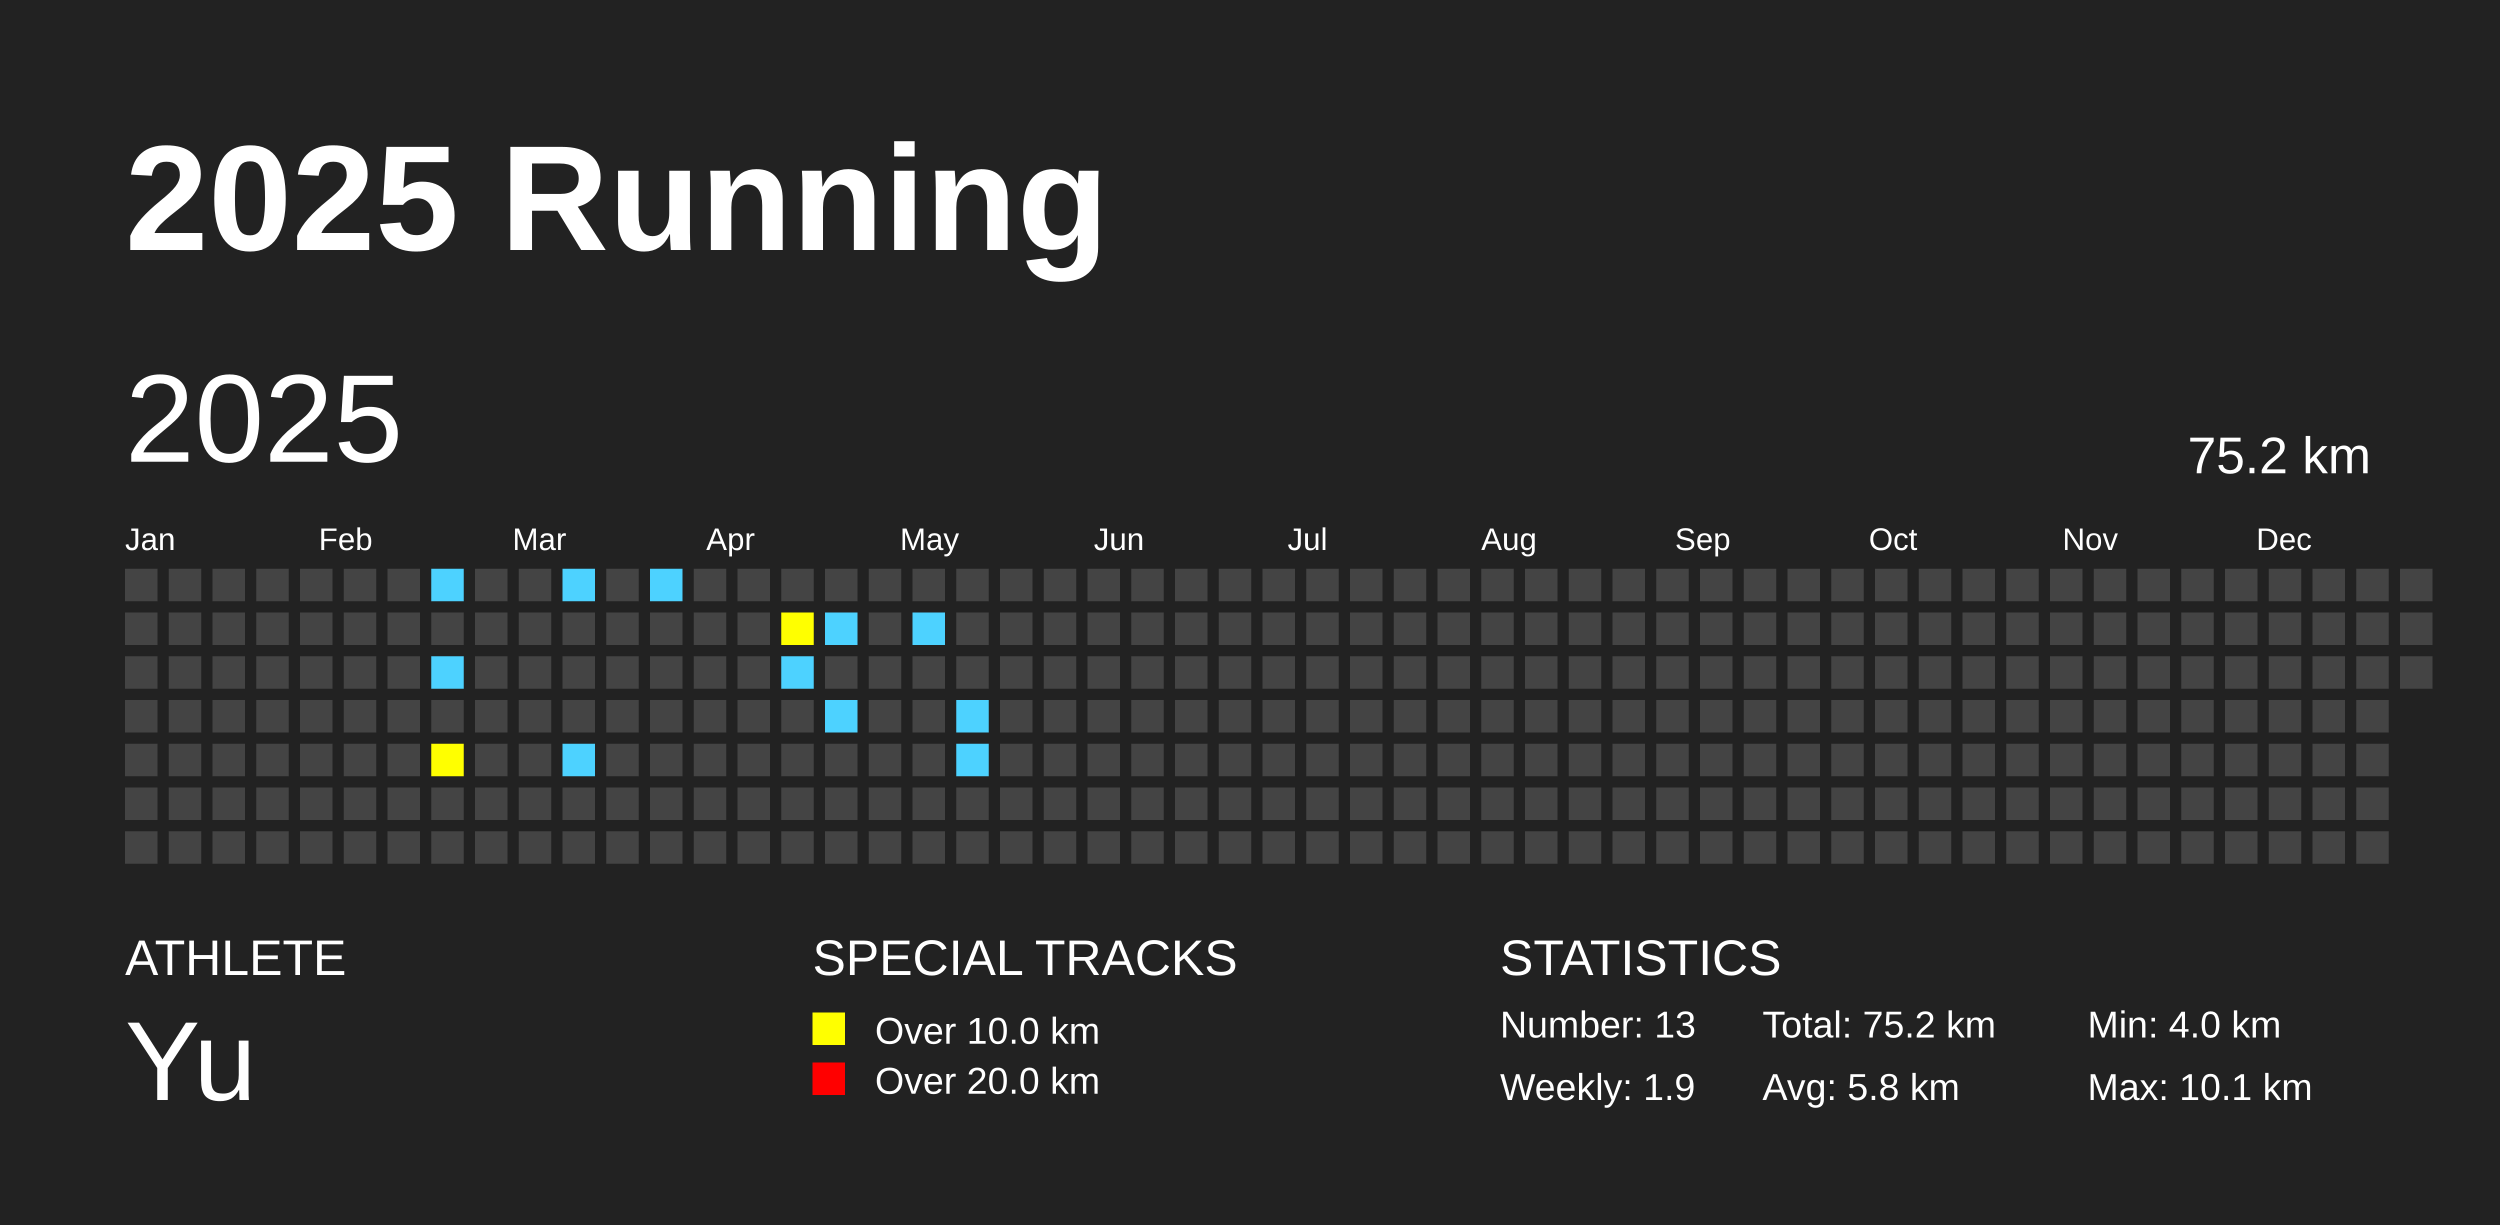
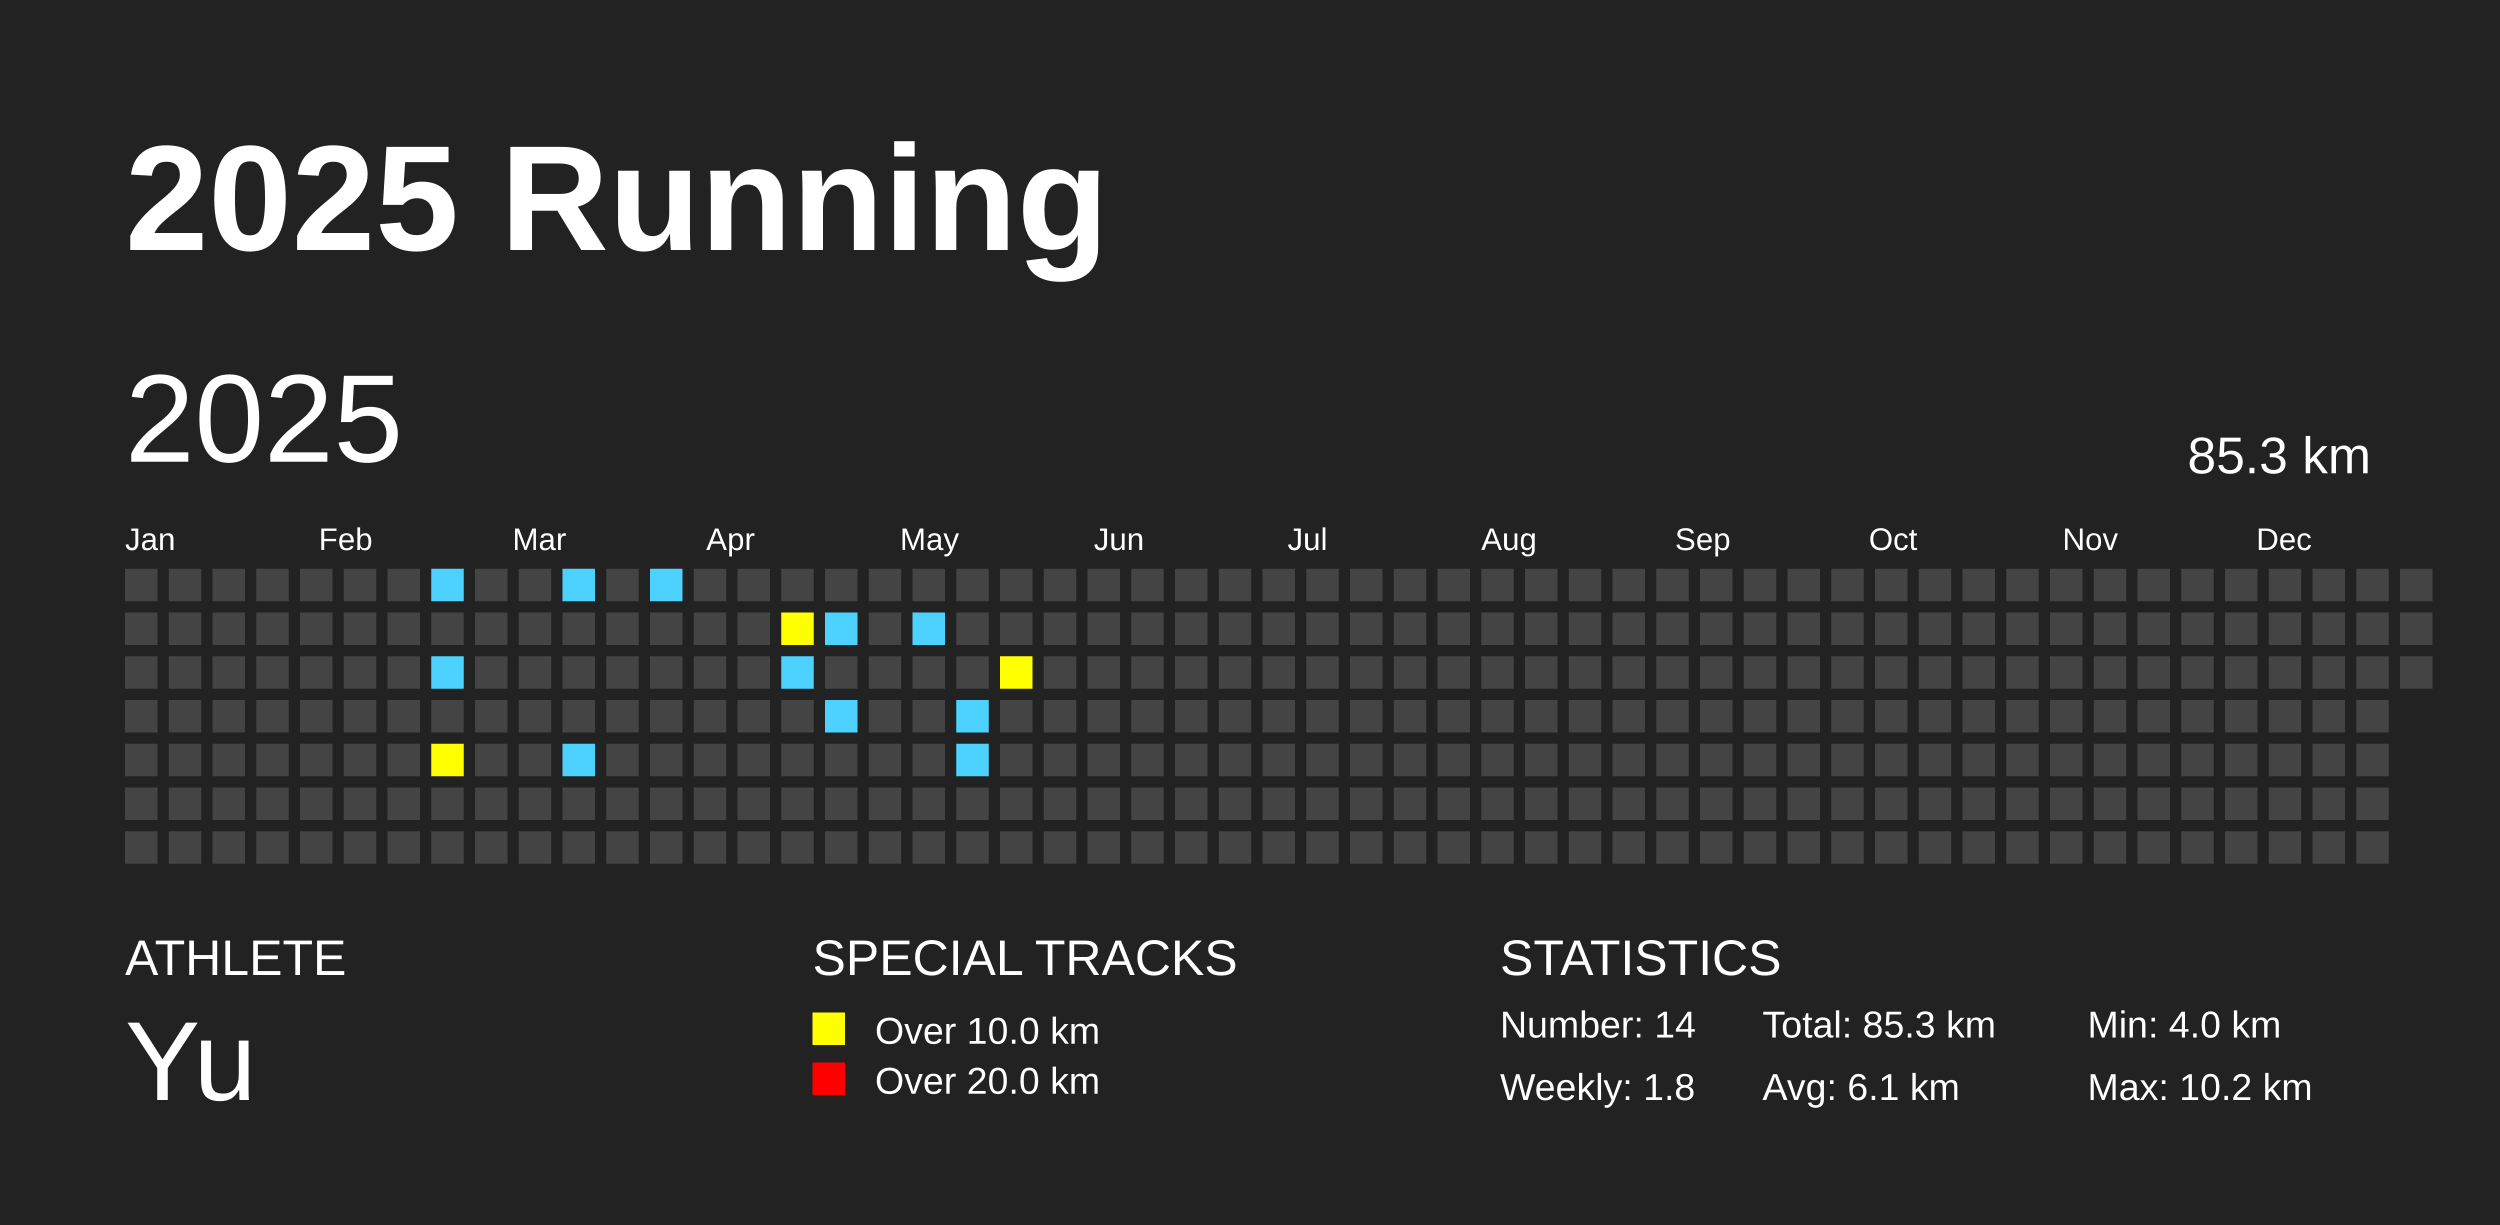
<svg xmlns="http://www.w3.org/2000/svg" baseProfile="full" height="98mm" version="1.1" viewBox="0,0,200,98" width="200mm">
  <defs />
  <rect fill="#222222" height="98" width="200" x="0" y="0" />
  <text fill="#FFFFFF" style="font-size:12px; font-family:Arial; font-weight:bold;" x="10" y="20">2025 Running</text>
  <text fill="#FFFFFF" style="font-size:4px; font-family:Arial" x="10" y="78">ATHLETE</text>
  <text fill="#FFFFFF" style="font-size:9px; font-family:Arial" x="10" y="88">Yu</text>
  <text fill="#FFFFFF" style="font-size:4px; font-family:Arial" x="65" y="78">SPECIAL TRACKS</text>
  <rect fill="yellow" height="2.6" width="2.6" x="65" y="81" />
  <text fill="#FFFFFF" style="font-size:3px; font-family:Arial" x="70" y="83.5">Over 10.0 km</text>
  <rect fill="red" height="2.6" width="2.6" x="65" y="85" />
  <text fill="#FFFFFF" style="font-size:3px; font-family:Arial" x="70" y="87.5">Over 20.0 km</text>
  <text fill="#FFFFFF" style="font-size:4px; font-family:Arial" x="120" y="78">STATISTICS</text>
-   <text fill="#FFFFFF" style="font-size:3px; font-family:Arial" x="120" y="83">Number: 13</text>
-   <text fill="#FFFFFF" style="font-size:3px; font-family:Arial" x="120" y="88">Weekly: 1.9</text>
-   <text fill="#FFFFFF" style="font-size:3px; font-family:Arial" x="141" y="83">Total: 75.2 km</text>
-   <text fill="#FFFFFF" style="font-size:3px; font-family:Arial" x="141" y="88">Avg: 5.8 km</text>
+   <text fill="#FFFFFF" style="font-size:3px; font-family:Arial" x="120" y="83">Number: 14</text>
+   <text fill="#FFFFFF" style="font-size:3px; font-family:Arial" x="120" y="88">Weekly: 1.8</text>
+   <text fill="#FFFFFF" style="font-size:3px; font-family:Arial" x="141" y="83">Total: 85.3 km</text>
+   <text fill="#FFFFFF" style="font-size:3px; font-family:Arial" x="141" y="88">Avg: 6.1 km</text>
  <text fill="#FFFFFF" style="font-size:3px; font-family:Arial" x="167" y="83">Min: 4.0 km</text>
-   <text fill="#FFFFFF" style="font-size:3px; font-family:Arial" x="167" y="88">Max: 10.1 km</text>
+   <text fill="#FFFFFF" style="font-size:3px; font-family:Arial" x="167" y="88">Max: 10.2 km</text>
  <text dominant-baseline="hanging" fill="#FFFFFF" style="font-size:10.0px; font-family:Arial;" x="10" y="30">2025</text>
-   <text dominant-baseline="hanging" fill="#FFFFFF" style="font-size:4.125px; font-family:Arial;" x="175" y="35">75.2 km</text>
+   <text dominant-baseline="hanging" fill="#FFFFFF" style="font-size:4.125px; font-family:Arial;" x="175" y="35">85.3 km</text>
  <text fill="#FFFFFF" style="font-size:2.5px; font-family:Arial" x="10.0" y="44">Jan</text>
  <text fill="#FFFFFF" style="font-size:2.5px; font-family:Arial" x="25.5" y="44">Feb</text>
  <text fill="#FFFFFF" style="font-size:2.5px; font-family:Arial" x="41.0" y="44">Mar</text>
  <text fill="#FFFFFF" style="font-size:2.5px; font-family:Arial" x="56.5" y="44">Apr</text>
  <text fill="#FFFFFF" style="font-size:2.5px; font-family:Arial" x="72.0" y="44">May</text>
  <text fill="#FFFFFF" style="font-size:2.5px; font-family:Arial" x="87.5" y="44">Jun</text>
  <text fill="#FFFFFF" style="font-size:2.5px; font-family:Arial" x="103.0" y="44">Jul</text>
  <text fill="#FFFFFF" style="font-size:2.5px; font-family:Arial" x="118.5" y="44">Aug</text>
  <text fill="#FFFFFF" style="font-size:2.5px; font-family:Arial" x="134.0" y="44">Sep</text>
  <text fill="#FFFFFF" style="font-size:2.5px; font-family:Arial" x="149.5" y="44">Oct</text>
  <text fill="#FFFFFF" style="font-size:2.5px; font-family:Arial" x="165.0" y="44">Nov</text>
  <text fill="#FFFFFF" style="font-size:2.5px; font-family:Arial" x="180.5" y="44">Dec</text>
  <rect fill="#444444" height="2.6" width="2.6" x="10.0" y="45.5" />
  <rect fill="#444444" height="2.6" width="2.6" x="10.0" y="49.0" />
  <rect fill="#444444" height="2.6" width="2.6" x="10.0" y="52.5" />
  <rect fill="#444444" height="2.6" width="2.6" x="10.0" y="56.0" />
  <rect fill="#444444" height="2.6" width="2.6" x="10.0" y="59.5" />
  <rect fill="#444444" height="2.6" width="2.6" x="10.0" y="63.0" />
  <rect fill="#444444" height="2.6" width="2.6" x="10.0" y="66.5" />
  <rect fill="#444444" height="2.6" width="2.6" x="13.5" y="45.5" />
  <rect fill="#444444" height="2.6" width="2.6" x="13.5" y="49.0" />
  <rect fill="#444444" height="2.6" width="2.6" x="13.5" y="52.5" />
  <rect fill="#444444" height="2.6" width="2.6" x="13.5" y="56.0" />
  <rect fill="#444444" height="2.6" width="2.6" x="13.5" y="59.5" />
  <rect fill="#444444" height="2.6" width="2.6" x="13.5" y="63.0" />
  <rect fill="#444444" height="2.6" width="2.6" x="13.5" y="66.5" />
  <rect fill="#444444" height="2.6" width="2.6" x="17.0" y="45.5" />
  <rect fill="#444444" height="2.6" width="2.6" x="17.0" y="49.0" />
  <rect fill="#444444" height="2.6" width="2.6" x="17.0" y="52.5" />
  <rect fill="#444444" height="2.6" width="2.6" x="17.0" y="56.0" />
  <rect fill="#444444" height="2.6" width="2.6" x="17.0" y="59.5" />
  <rect fill="#444444" height="2.6" width="2.6" x="17.0" y="63.0" />
  <rect fill="#444444" height="2.6" width="2.6" x="17.0" y="66.5" />
  <rect fill="#444444" height="2.6" width="2.6" x="20.5" y="45.5" />
  <rect fill="#444444" height="2.6" width="2.6" x="20.5" y="49.0" />
  <rect fill="#444444" height="2.6" width="2.6" x="20.5" y="52.5" />
  <rect fill="#444444" height="2.6" width="2.6" x="20.5" y="56.0" />
  <rect fill="#444444" height="2.6" width="2.6" x="20.5" y="59.5" />
  <rect fill="#444444" height="2.6" width="2.6" x="20.5" y="63.0" />
  <rect fill="#444444" height="2.6" width="2.6" x="20.5" y="66.5" />
  <rect fill="#444444" height="2.6" width="2.6" x="24.0" y="45.5" />
  <rect fill="#444444" height="2.6" width="2.6" x="24.0" y="49.0" />
  <rect fill="#444444" height="2.6" width="2.6" x="24.0" y="52.5" />
  <rect fill="#444444" height="2.6" width="2.6" x="24.0" y="56.0" />
  <rect fill="#444444" height="2.6" width="2.6" x="24.0" y="59.5" />
  <rect fill="#444444" height="2.6" width="2.6" x="24.0" y="63.0" />
  <rect fill="#444444" height="2.6" width="2.6" x="24.0" y="66.5" />
  <rect fill="#444444" height="2.6" width="2.6" x="27.5" y="45.5" />
  <rect fill="#444444" height="2.6" width="2.6" x="27.5" y="49.0" />
  <rect fill="#444444" height="2.6" width="2.6" x="27.5" y="52.5" />
  <rect fill="#444444" height="2.6" width="2.6" x="27.5" y="56.0" />
  <rect fill="#444444" height="2.6" width="2.6" x="27.5" y="59.5" />
  <rect fill="#444444" height="2.6" width="2.6" x="27.5" y="63.0" />
  <rect fill="#444444" height="2.6" width="2.6" x="27.5" y="66.5" />
  <rect fill="#444444" height="2.6" width="2.6" x="31.0" y="45.5" />
  <rect fill="#444444" height="2.6" width="2.6" x="31.0" y="49.0" />
  <rect fill="#444444" height="2.6" width="2.6" x="31.0" y="52.5" />
  <rect fill="#444444" height="2.6" width="2.6" x="31.0" y="56.0" />
  <rect fill="#444444" height="2.6" width="2.6" x="31.0" y="59.5" />
  <rect fill="#444444" height="2.6" width="2.6" x="31.0" y="63.0" />
  <rect fill="#444444" height="2.6" width="2.6" x="31.0" y="66.5" />
  <rect fill="#4DD2FF" height="2.6" width="2.6" x="34.5" y="45.5" />
  <rect fill="#444444" height="2.6" width="2.6" x="34.5" y="49.0" />
  <rect fill="#4DD2FF" height="2.6" width="2.6" x="34.5" y="52.5" />
  <rect fill="#444444" height="2.6" width="2.6" x="34.5" y="56.0" />
  <rect fill="yellow" height="2.6" width="2.6" x="34.5" y="59.5" />
  <rect fill="#444444" height="2.6" width="2.6" x="34.5" y="63.0" />
  <rect fill="#444444" height="2.6" width="2.6" x="34.5" y="66.5" />
  <rect fill="#444444" height="2.6" width="2.6" x="38.0" y="45.5" />
  <rect fill="#444444" height="2.6" width="2.6" x="38.0" y="49.0" />
  <rect fill="#444444" height="2.6" width="2.6" x="38.0" y="52.5" />
  <rect fill="#444444" height="2.6" width="2.6" x="38.0" y="56.0" />
  <rect fill="#444444" height="2.6" width="2.6" x="38.0" y="59.5" />
  <rect fill="#444444" height="2.6" width="2.6" x="38.0" y="63.0" />
  <rect fill="#444444" height="2.6" width="2.6" x="38.0" y="66.5" />
  <rect fill="#444444" height="2.6" width="2.6" x="41.5" y="45.5" />
  <rect fill="#444444" height="2.6" width="2.6" x="41.5" y="49.0" />
  <rect fill="#444444" height="2.6" width="2.6" x="41.5" y="52.5" />
  <rect fill="#444444" height="2.6" width="2.6" x="41.5" y="56.0" />
  <rect fill="#444444" height="2.6" width="2.6" x="41.5" y="59.5" />
  <rect fill="#444444" height="2.6" width="2.6" x="41.5" y="63.0" />
  <rect fill="#444444" height="2.6" width="2.6" x="41.5" y="66.5" />
  <rect fill="#4DD2FF" height="2.6" width="2.6" x="45.0" y="45.5" />
  <rect fill="#444444" height="2.6" width="2.6" x="45.0" y="49.0" />
  <rect fill="#444444" height="2.6" width="2.6" x="45.0" y="52.5" />
  <rect fill="#444444" height="2.6" width="2.6" x="45.0" y="56.0" />
  <rect fill="#4DD2FF" height="2.6" width="2.6" x="45.0" y="59.5" />
  <rect fill="#444444" height="2.6" width="2.6" x="45.0" y="63.0" />
  <rect fill="#444444" height="2.6" width="2.6" x="45.0" y="66.5" />
  <rect fill="#444444" height="2.6" width="2.6" x="48.5" y="45.5" />
  <rect fill="#444444" height="2.6" width="2.6" x="48.5" y="49.0" />
  <rect fill="#444444" height="2.6" width="2.6" x="48.5" y="52.5" />
  <rect fill="#444444" height="2.6" width="2.6" x="48.5" y="56.0" />
  <rect fill="#444444" height="2.6" width="2.6" x="48.5" y="59.5" />
  <rect fill="#444444" height="2.6" width="2.6" x="48.5" y="63.0" />
  <rect fill="#444444" height="2.6" width="2.6" x="48.5" y="66.5" />
  <rect fill="#4DD2FF" height="2.6" width="2.6" x="52.0" y="45.5" />
  <rect fill="#444444" height="2.6" width="2.6" x="52.0" y="49.0" />
  <rect fill="#444444" height="2.6" width="2.6" x="52.0" y="52.5" />
  <rect fill="#444444" height="2.6" width="2.6" x="52.0" y="56.0" />
  <rect fill="#444444" height="2.6" width="2.6" x="52.0" y="59.5" />
  <rect fill="#444444" height="2.6" width="2.6" x="52.0" y="63.0" />
  <rect fill="#444444" height="2.6" width="2.6" x="52.0" y="66.5" />
  <rect fill="#444444" height="2.6" width="2.6" x="55.5" y="45.5" />
  <rect fill="#444444" height="2.6" width="2.6" x="55.5" y="49.0" />
  <rect fill="#444444" height="2.6" width="2.6" x="55.5" y="52.5" />
  <rect fill="#444444" height="2.6" width="2.6" x="55.5" y="56.0" />
  <rect fill="#444444" height="2.6" width="2.6" x="55.5" y="59.5" />
  <rect fill="#444444" height="2.6" width="2.6" x="55.5" y="63.0" />
  <rect fill="#444444" height="2.6" width="2.6" x="55.5" y="66.5" />
  <rect fill="#444444" height="2.6" width="2.6" x="59.0" y="45.5" />
  <rect fill="#444444" height="2.6" width="2.6" x="59.0" y="49.0" />
  <rect fill="#444444" height="2.6" width="2.6" x="59.0" y="52.5" />
  <rect fill="#444444" height="2.6" width="2.6" x="59.0" y="56.0" />
  <rect fill="#444444" height="2.6" width="2.6" x="59.0" y="59.5" />
  <rect fill="#444444" height="2.6" width="2.6" x="59.0" y="63.0" />
  <rect fill="#444444" height="2.6" width="2.6" x="59.0" y="66.5" />
  <rect fill="#444444" height="2.6" width="2.6" x="62.5" y="45.5" />
  <rect fill="yellow" height="2.6" width="2.6" x="62.5" y="49.0" />
  <rect fill="#4DD2FF" height="2.6" width="2.6" x="62.5" y="52.5" />
  <rect fill="#444444" height="2.6" width="2.6" x="62.5" y="56.0" />
  <rect fill="#444444" height="2.6" width="2.6" x="62.5" y="59.5" />
  <rect fill="#444444" height="2.6" width="2.6" x="62.5" y="63.0" />
  <rect fill="#444444" height="2.6" width="2.6" x="62.5" y="66.5" />
  <rect fill="#444444" height="2.6" width="2.6" x="66.0" y="45.5" />
  <rect fill="#4DD2FF" height="2.6" width="2.6" x="66.0" y="49.0" />
  <rect fill="#444444" height="2.6" width="2.6" x="66.0" y="52.5" />
  <rect fill="#4DD2FF" height="2.6" width="2.6" x="66.0" y="56.0" />
  <rect fill="#444444" height="2.6" width="2.6" x="66.0" y="59.5" />
  <rect fill="#444444" height="2.6" width="2.6" x="66.0" y="63.0" />
  <rect fill="#444444" height="2.6" width="2.6" x="66.0" y="66.5" />
  <rect fill="#444444" height="2.6" width="2.6" x="69.5" y="45.5" />
  <rect fill="#444444" height="2.6" width="2.6" x="69.5" y="49.0" />
  <rect fill="#444444" height="2.6" width="2.6" x="69.5" y="52.5" />
  <rect fill="#444444" height="2.6" width="2.6" x="69.5" y="56.0" />
  <rect fill="#444444" height="2.6" width="2.6" x="69.5" y="59.5" />
  <rect fill="#444444" height="2.6" width="2.6" x="69.5" y="63.0" />
  <rect fill="#444444" height="2.6" width="2.6" x="69.5" y="66.5" />
  <rect fill="#444444" height="2.6" width="2.6" x="73.0" y="45.5" />
  <rect fill="#4DD2FF" height="2.6" width="2.6" x="73.0" y="49.0" />
  <rect fill="#444444" height="2.6" width="2.6" x="73.0" y="52.5" />
  <rect fill="#444444" height="2.6" width="2.6" x="73.0" y="56.0" />
  <rect fill="#444444" height="2.6" width="2.6" x="73.0" y="59.5" />
  <rect fill="#444444" height="2.6" width="2.6" x="73.0" y="63.0" />
  <rect fill="#444444" height="2.6" width="2.6" x="73.0" y="66.5" />
  <rect fill="#444444" height="2.6" width="2.6" x="76.5" y="45.5" />
  <rect fill="#444444" height="2.6" width="2.6" x="76.5" y="49.0" />
  <rect fill="#444444" height="2.6" width="2.6" x="76.5" y="52.5" />
  <rect fill="#4DD2FF" height="2.6" width="2.6" x="76.5" y="56.0" />
  <rect fill="#4DD2FF" height="2.6" width="2.6" x="76.5" y="59.5" />
  <rect fill="#444444" height="2.6" width="2.6" x="76.5" y="63.0" />
  <rect fill="#444444" height="2.6" width="2.6" x="76.5" y="66.5" />
  <rect fill="#444444" height="2.6" width="2.6" x="80.0" y="45.5" />
  <rect fill="#444444" height="2.6" width="2.6" x="80.0" y="49.0" />
-   <rect fill="#444444" height="2.6" width="2.6" x="80.0" y="52.5" />
+   <rect fill="yellow" height="2.6" width="2.6" x="80.0" y="52.5" />
  <rect fill="#444444" height="2.6" width="2.6" x="80.0" y="56.0" />
  <rect fill="#444444" height="2.6" width="2.6" x="80.0" y="59.5" />
  <rect fill="#444444" height="2.6" width="2.6" x="80.0" y="63.0" />
  <rect fill="#444444" height="2.6" width="2.6" x="80.0" y="66.5" />
  <rect fill="#444444" height="2.6" width="2.6" x="83.5" y="45.5" />
  <rect fill="#444444" height="2.6" width="2.6" x="83.5" y="49.0" />
  <rect fill="#444444" height="2.6" width="2.6" x="83.5" y="52.5" />
  <rect fill="#444444" height="2.6" width="2.6" x="83.5" y="56.0" />
  <rect fill="#444444" height="2.6" width="2.6" x="83.5" y="59.5" />
  <rect fill="#444444" height="2.6" width="2.6" x="83.5" y="63.0" />
  <rect fill="#444444" height="2.6" width="2.6" x="83.5" y="66.5" />
  <rect fill="#444444" height="2.6" width="2.6" x="87.0" y="45.5" />
  <rect fill="#444444" height="2.6" width="2.6" x="87.0" y="49.0" />
  <rect fill="#444444" height="2.6" width="2.6" x="87.0" y="52.5" />
  <rect fill="#444444" height="2.6" width="2.6" x="87.0" y="56.0" />
  <rect fill="#444444" height="2.6" width="2.6" x="87.0" y="59.5" />
  <rect fill="#444444" height="2.6" width="2.6" x="87.0" y="63.0" />
  <rect fill="#444444" height="2.6" width="2.6" x="87.0" y="66.5" />
  <rect fill="#444444" height="2.6" width="2.6" x="90.5" y="45.5" />
  <rect fill="#444444" height="2.6" width="2.6" x="90.5" y="49.0" />
  <rect fill="#444444" height="2.6" width="2.6" x="90.5" y="52.5" />
  <rect fill="#444444" height="2.6" width="2.6" x="90.5" y="56.0" />
  <rect fill="#444444" height="2.6" width="2.6" x="90.5" y="59.5" />
  <rect fill="#444444" height="2.6" width="2.6" x="90.5" y="63.0" />
  <rect fill="#444444" height="2.6" width="2.6" x="90.5" y="66.5" />
  <rect fill="#444444" height="2.6" width="2.6" x="94.0" y="45.5" />
  <rect fill="#444444" height="2.6" width="2.6" x="94.0" y="49.0" />
  <rect fill="#444444" height="2.6" width="2.6" x="94.0" y="52.5" />
  <rect fill="#444444" height="2.6" width="2.6" x="94.0" y="56.0" />
  <rect fill="#444444" height="2.6" width="2.6" x="94.0" y="59.5" />
  <rect fill="#444444" height="2.6" width="2.6" x="94.0" y="63.0" />
  <rect fill="#444444" height="2.6" width="2.6" x="94.0" y="66.5" />
  <rect fill="#444444" height="2.6" width="2.6" x="97.5" y="45.5" />
  <rect fill="#444444" height="2.6" width="2.6" x="97.5" y="49.0" />
  <rect fill="#444444" height="2.6" width="2.6" x="97.5" y="52.5" />
  <rect fill="#444444" height="2.6" width="2.6" x="97.5" y="56.0" />
  <rect fill="#444444" height="2.6" width="2.6" x="97.5" y="59.5" />
  <rect fill="#444444" height="2.6" width="2.6" x="97.5" y="63.0" />
  <rect fill="#444444" height="2.6" width="2.6" x="97.5" y="66.5" />
  <rect fill="#444444" height="2.6" width="2.6" x="101.0" y="45.5" />
  <rect fill="#444444" height="2.6" width="2.6" x="101.0" y="49.0" />
  <rect fill="#444444" height="2.6" width="2.6" x="101.0" y="52.5" />
  <rect fill="#444444" height="2.6" width="2.6" x="101.0" y="56.0" />
  <rect fill="#444444" height="2.6" width="2.6" x="101.0" y="59.5" />
  <rect fill="#444444" height="2.6" width="2.6" x="101.0" y="63.0" />
  <rect fill="#444444" height="2.6" width="2.6" x="101.0" y="66.5" />
  <rect fill="#444444" height="2.6" width="2.6" x="104.5" y="45.5" />
  <rect fill="#444444" height="2.6" width="2.6" x="104.5" y="49.0" />
  <rect fill="#444444" height="2.6" width="2.6" x="104.5" y="52.5" />
  <rect fill="#444444" height="2.6" width="2.6" x="104.5" y="56.0" />
  <rect fill="#444444" height="2.6" width="2.6" x="104.5" y="59.5" />
  <rect fill="#444444" height="2.6" width="2.6" x="104.5" y="63.0" />
  <rect fill="#444444" height="2.6" width="2.6" x="104.5" y="66.5" />
  <rect fill="#444444" height="2.6" width="2.6" x="108.0" y="45.5" />
  <rect fill="#444444" height="2.6" width="2.6" x="108.0" y="49.0" />
  <rect fill="#444444" height="2.6" width="2.6" x="108.0" y="52.5" />
  <rect fill="#444444" height="2.6" width="2.6" x="108.0" y="56.0" />
  <rect fill="#444444" height="2.6" width="2.6" x="108.0" y="59.5" />
  <rect fill="#444444" height="2.6" width="2.6" x="108.0" y="63.0" />
  <rect fill="#444444" height="2.6" width="2.6" x="108.0" y="66.5" />
  <rect fill="#444444" height="2.6" width="2.6" x="111.5" y="45.5" />
  <rect fill="#444444" height="2.6" width="2.6" x="111.5" y="49.0" />
  <rect fill="#444444" height="2.6" width="2.6" x="111.5" y="52.5" />
  <rect fill="#444444" height="2.6" width="2.6" x="111.5" y="56.0" />
  <rect fill="#444444" height="2.6" width="2.6" x="111.5" y="59.5" />
  <rect fill="#444444" height="2.6" width="2.6" x="111.5" y="63.0" />
  <rect fill="#444444" height="2.6" width="2.6" x="111.5" y="66.5" />
  <rect fill="#444444" height="2.6" width="2.6" x="115.0" y="45.5" />
  <rect fill="#444444" height="2.6" width="2.6" x="115.0" y="49.0" />
  <rect fill="#444444" height="2.6" width="2.6" x="115.0" y="52.5" />
  <rect fill="#444444" height="2.6" width="2.6" x="115.0" y="56.0" />
  <rect fill="#444444" height="2.6" width="2.6" x="115.0" y="59.5" />
  <rect fill="#444444" height="2.6" width="2.6" x="115.0" y="63.0" />
  <rect fill="#444444" height="2.6" width="2.6" x="115.0" y="66.5" />
  <rect fill="#444444" height="2.6" width="2.6" x="118.5" y="45.5" />
  <rect fill="#444444" height="2.6" width="2.6" x="118.5" y="49.0" />
  <rect fill="#444444" height="2.6" width="2.6" x="118.5" y="52.5" />
  <rect fill="#444444" height="2.6" width="2.6" x="118.5" y="56.0" />
  <rect fill="#444444" height="2.6" width="2.6" x="118.5" y="59.5" />
  <rect fill="#444444" height="2.6" width="2.6" x="118.5" y="63.0" />
  <rect fill="#444444" height="2.6" width="2.6" x="118.5" y="66.5" />
  <rect fill="#444444" height="2.6" width="2.6" x="122.0" y="45.5" />
  <rect fill="#444444" height="2.6" width="2.6" x="122.0" y="49.0" />
  <rect fill="#444444" height="2.6" width="2.6" x="122.0" y="52.5" />
  <rect fill="#444444" height="2.6" width="2.6" x="122.0" y="56.0" />
  <rect fill="#444444" height="2.6" width="2.6" x="122.0" y="59.5" />
  <rect fill="#444444" height="2.6" width="2.6" x="122.0" y="63.0" />
  <rect fill="#444444" height="2.6" width="2.6" x="122.0" y="66.5" />
  <rect fill="#444444" height="2.6" width="2.6" x="125.5" y="45.5" />
  <rect fill="#444444" height="2.6" width="2.6" x="125.5" y="49.0" />
  <rect fill="#444444" height="2.6" width="2.6" x="125.5" y="52.5" />
  <rect fill="#444444" height="2.6" width="2.6" x="125.5" y="56.0" />
  <rect fill="#444444" height="2.6" width="2.6" x="125.5" y="59.5" />
  <rect fill="#444444" height="2.6" width="2.6" x="125.5" y="63.0" />
  <rect fill="#444444" height="2.6" width="2.6" x="125.5" y="66.5" />
  <rect fill="#444444" height="2.6" width="2.6" x="129.0" y="45.5" />
  <rect fill="#444444" height="2.6" width="2.6" x="129.0" y="49.0" />
  <rect fill="#444444" height="2.6" width="2.6" x="129.0" y="52.5" />
  <rect fill="#444444" height="2.6" width="2.6" x="129.0" y="56.0" />
  <rect fill="#444444" height="2.6" width="2.6" x="129.0" y="59.5" />
  <rect fill="#444444" height="2.6" width="2.6" x="129.0" y="63.0" />
  <rect fill="#444444" height="2.6" width="2.6" x="129.0" y="66.5" />
  <rect fill="#444444" height="2.6" width="2.6" x="132.5" y="45.5" />
  <rect fill="#444444" height="2.6" width="2.6" x="132.5" y="49.0" />
  <rect fill="#444444" height="2.6" width="2.6" x="132.5" y="52.5" />
  <rect fill="#444444" height="2.6" width="2.6" x="132.5" y="56.0" />
  <rect fill="#444444" height="2.6" width="2.6" x="132.5" y="59.5" />
  <rect fill="#444444" height="2.6" width="2.6" x="132.5" y="63.0" />
  <rect fill="#444444" height="2.6" width="2.6" x="132.5" y="66.5" />
  <rect fill="#444444" height="2.6" width="2.6" x="136.0" y="45.5" />
  <rect fill="#444444" height="2.6" width="2.6" x="136.0" y="49.0" />
  <rect fill="#444444" height="2.6" width="2.6" x="136.0" y="52.5" />
  <rect fill="#444444" height="2.6" width="2.6" x="136.0" y="56.0" />
  <rect fill="#444444" height="2.6" width="2.6" x="136.0" y="59.5" />
  <rect fill="#444444" height="2.6" width="2.6" x="136.0" y="63.0" />
  <rect fill="#444444" height="2.6" width="2.6" x="136.0" y="66.5" />
  <rect fill="#444444" height="2.6" width="2.6" x="139.5" y="45.5" />
  <rect fill="#444444" height="2.6" width="2.6" x="139.5" y="49.0" />
  <rect fill="#444444" height="2.6" width="2.6" x="139.5" y="52.5" />
  <rect fill="#444444" height="2.6" width="2.6" x="139.5" y="56.0" />
  <rect fill="#444444" height="2.6" width="2.6" x="139.5" y="59.5" />
  <rect fill="#444444" height="2.6" width="2.6" x="139.5" y="63.0" />
  <rect fill="#444444" height="2.6" width="2.6" x="139.5" y="66.5" />
  <rect fill="#444444" height="2.6" width="2.6" x="143.0" y="45.5" />
  <rect fill="#444444" height="2.6" width="2.6" x="143.0" y="49.0" />
  <rect fill="#444444" height="2.6" width="2.6" x="143.0" y="52.5" />
  <rect fill="#444444" height="2.6" width="2.6" x="143.0" y="56.0" />
  <rect fill="#444444" height="2.6" width="2.6" x="143.0" y="59.5" />
  <rect fill="#444444" height="2.6" width="2.6" x="143.0" y="63.0" />
  <rect fill="#444444" height="2.6" width="2.6" x="143.0" y="66.5" />
  <rect fill="#444444" height="2.6" width="2.6" x="146.5" y="45.5" />
  <rect fill="#444444" height="2.6" width="2.6" x="146.5" y="49.0" />
  <rect fill="#444444" height="2.6" width="2.6" x="146.5" y="52.5" />
  <rect fill="#444444" height="2.6" width="2.6" x="146.5" y="56.0" />
  <rect fill="#444444" height="2.6" width="2.6" x="146.5" y="59.5" />
  <rect fill="#444444" height="2.6" width="2.6" x="146.5" y="63.0" />
  <rect fill="#444444" height="2.6" width="2.6" x="146.5" y="66.5" />
  <rect fill="#444444" height="2.6" width="2.6" x="150.0" y="45.5" />
  <rect fill="#444444" height="2.6" width="2.6" x="150.0" y="49.0" />
  <rect fill="#444444" height="2.6" width="2.6" x="150.0" y="52.5" />
  <rect fill="#444444" height="2.6" width="2.6" x="150.0" y="56.0" />
  <rect fill="#444444" height="2.6" width="2.6" x="150.0" y="59.5" />
  <rect fill="#444444" height="2.6" width="2.6" x="150.0" y="63.0" />
  <rect fill="#444444" height="2.6" width="2.6" x="150.0" y="66.5" />
  <rect fill="#444444" height="2.6" width="2.6" x="153.5" y="45.5" />
  <rect fill="#444444" height="2.6" width="2.6" x="153.5" y="49.0" />
  <rect fill="#444444" height="2.6" width="2.6" x="153.5" y="52.5" />
  <rect fill="#444444" height="2.6" width="2.6" x="153.5" y="56.0" />
  <rect fill="#444444" height="2.6" width="2.6" x="153.5" y="59.5" />
  <rect fill="#444444" height="2.6" width="2.6" x="153.5" y="63.0" />
  <rect fill="#444444" height="2.6" width="2.6" x="153.5" y="66.5" />
  <rect fill="#444444" height="2.6" width="2.6" x="157.0" y="45.5" />
  <rect fill="#444444" height="2.6" width="2.6" x="157.0" y="49.0" />
  <rect fill="#444444" height="2.6" width="2.6" x="157.0" y="52.5" />
  <rect fill="#444444" height="2.6" width="2.6" x="157.0" y="56.0" />
  <rect fill="#444444" height="2.6" width="2.6" x="157.0" y="59.5" />
  <rect fill="#444444" height="2.6" width="2.6" x="157.0" y="63.0" />
  <rect fill="#444444" height="2.6" width="2.6" x="157.0" y="66.5" />
  <rect fill="#444444" height="2.6" width="2.6" x="160.5" y="45.5" />
  <rect fill="#444444" height="2.6" width="2.6" x="160.5" y="49.0" />
  <rect fill="#444444" height="2.6" width="2.6" x="160.5" y="52.5" />
  <rect fill="#444444" height="2.6" width="2.6" x="160.5" y="56.0" />
  <rect fill="#444444" height="2.6" width="2.6" x="160.5" y="59.5" />
  <rect fill="#444444" height="2.6" width="2.6" x="160.5" y="63.0" />
  <rect fill="#444444" height="2.6" width="2.6" x="160.5" y="66.5" />
  <rect fill="#444444" height="2.6" width="2.6" x="164.0" y="45.5" />
  <rect fill="#444444" height="2.6" width="2.6" x="164.0" y="49.0" />
  <rect fill="#444444" height="2.6" width="2.6" x="164.0" y="52.5" />
  <rect fill="#444444" height="2.6" width="2.6" x="164.0" y="56.0" />
  <rect fill="#444444" height="2.6" width="2.6" x="164.0" y="59.5" />
  <rect fill="#444444" height="2.6" width="2.6" x="164.0" y="63.0" />
  <rect fill="#444444" height="2.6" width="2.6" x="164.0" y="66.5" />
  <rect fill="#444444" height="2.6" width="2.6" x="167.5" y="45.5" />
  <rect fill="#444444" height="2.6" width="2.6" x="167.5" y="49.0" />
  <rect fill="#444444" height="2.6" width="2.6" x="167.5" y="52.5" />
  <rect fill="#444444" height="2.6" width="2.6" x="167.5" y="56.0" />
  <rect fill="#444444" height="2.6" width="2.6" x="167.5" y="59.5" />
  <rect fill="#444444" height="2.6" width="2.6" x="167.5" y="63.0" />
  <rect fill="#444444" height="2.6" width="2.6" x="167.5" y="66.5" />
  <rect fill="#444444" height="2.6" width="2.6" x="171.0" y="45.5" />
  <rect fill="#444444" height="2.6" width="2.6" x="171.0" y="49.0" />
  <rect fill="#444444" height="2.6" width="2.6" x="171.0" y="52.5" />
  <rect fill="#444444" height="2.6" width="2.6" x="171.0" y="56.0" />
  <rect fill="#444444" height="2.6" width="2.6" x="171.0" y="59.5" />
  <rect fill="#444444" height="2.6" width="2.6" x="171.0" y="63.0" />
  <rect fill="#444444" height="2.6" width="2.6" x="171.0" y="66.5" />
  <rect fill="#444444" height="2.6" width="2.6" x="174.5" y="45.5" />
  <rect fill="#444444" height="2.6" width="2.6" x="174.5" y="49.0" />
  <rect fill="#444444" height="2.6" width="2.6" x="174.5" y="52.5" />
  <rect fill="#444444" height="2.6" width="2.6" x="174.5" y="56.0" />
  <rect fill="#444444" height="2.6" width="2.6" x="174.5" y="59.5" />
  <rect fill="#444444" height="2.6" width="2.6" x="174.5" y="63.0" />
  <rect fill="#444444" height="2.6" width="2.6" x="174.5" y="66.5" />
  <rect fill="#444444" height="2.6" width="2.6" x="178.0" y="45.5" />
  <rect fill="#444444" height="2.6" width="2.6" x="178.0" y="49.0" />
  <rect fill="#444444" height="2.6" width="2.6" x="178.0" y="52.5" />
  <rect fill="#444444" height="2.6" width="2.6" x="178.0" y="56.0" />
  <rect fill="#444444" height="2.6" width="2.6" x="178.0" y="59.5" />
  <rect fill="#444444" height="2.6" width="2.6" x="178.0" y="63.0" />
  <rect fill="#444444" height="2.6" width="2.6" x="178.0" y="66.5" />
  <rect fill="#444444" height="2.6" width="2.6" x="181.5" y="45.5" />
  <rect fill="#444444" height="2.6" width="2.6" x="181.5" y="49.0" />
  <rect fill="#444444" height="2.6" width="2.6" x="181.5" y="52.5" />
  <rect fill="#444444" height="2.6" width="2.6" x="181.5" y="56.0" />
  <rect fill="#444444" height="2.6" width="2.6" x="181.5" y="59.5" />
  <rect fill="#444444" height="2.6" width="2.6" x="181.5" y="63.0" />
  <rect fill="#444444" height="2.6" width="2.6" x="181.5" y="66.5" />
  <rect fill="#444444" height="2.6" width="2.6" x="185.0" y="45.5" />
  <rect fill="#444444" height="2.6" width="2.6" x="185.0" y="49.0" />
  <rect fill="#444444" height="2.6" width="2.6" x="185.0" y="52.5" />
  <rect fill="#444444" height="2.6" width="2.6" x="185.0" y="56.0" />
  <rect fill="#444444" height="2.6" width="2.6" x="185.0" y="59.5" />
  <rect fill="#444444" height="2.6" width="2.6" x="185.0" y="63.0" />
  <rect fill="#444444" height="2.6" width="2.6" x="185.0" y="66.5" />
  <rect fill="#444444" height="2.6" width="2.6" x="188.5" y="45.5" />
  <rect fill="#444444" height="2.6" width="2.6" x="188.5" y="49.0" />
  <rect fill="#444444" height="2.6" width="2.6" x="188.5" y="52.5" />
  <rect fill="#444444" height="2.6" width="2.6" x="188.5" y="56.0" />
  <rect fill="#444444" height="2.6" width="2.6" x="188.5" y="59.5" />
  <rect fill="#444444" height="2.6" width="2.6" x="188.5" y="63.0" />
  <rect fill="#444444" height="2.6" width="2.6" x="188.5" y="66.5" />
  <rect fill="#444444" height="2.6" width="2.6" x="192.0" y="45.5" />
  <rect fill="#444444" height="2.6" width="2.6" x="192.0" y="49.0" />
  <rect fill="#444444" height="2.6" width="2.6" x="192.0" y="52.5" />
</svg>
